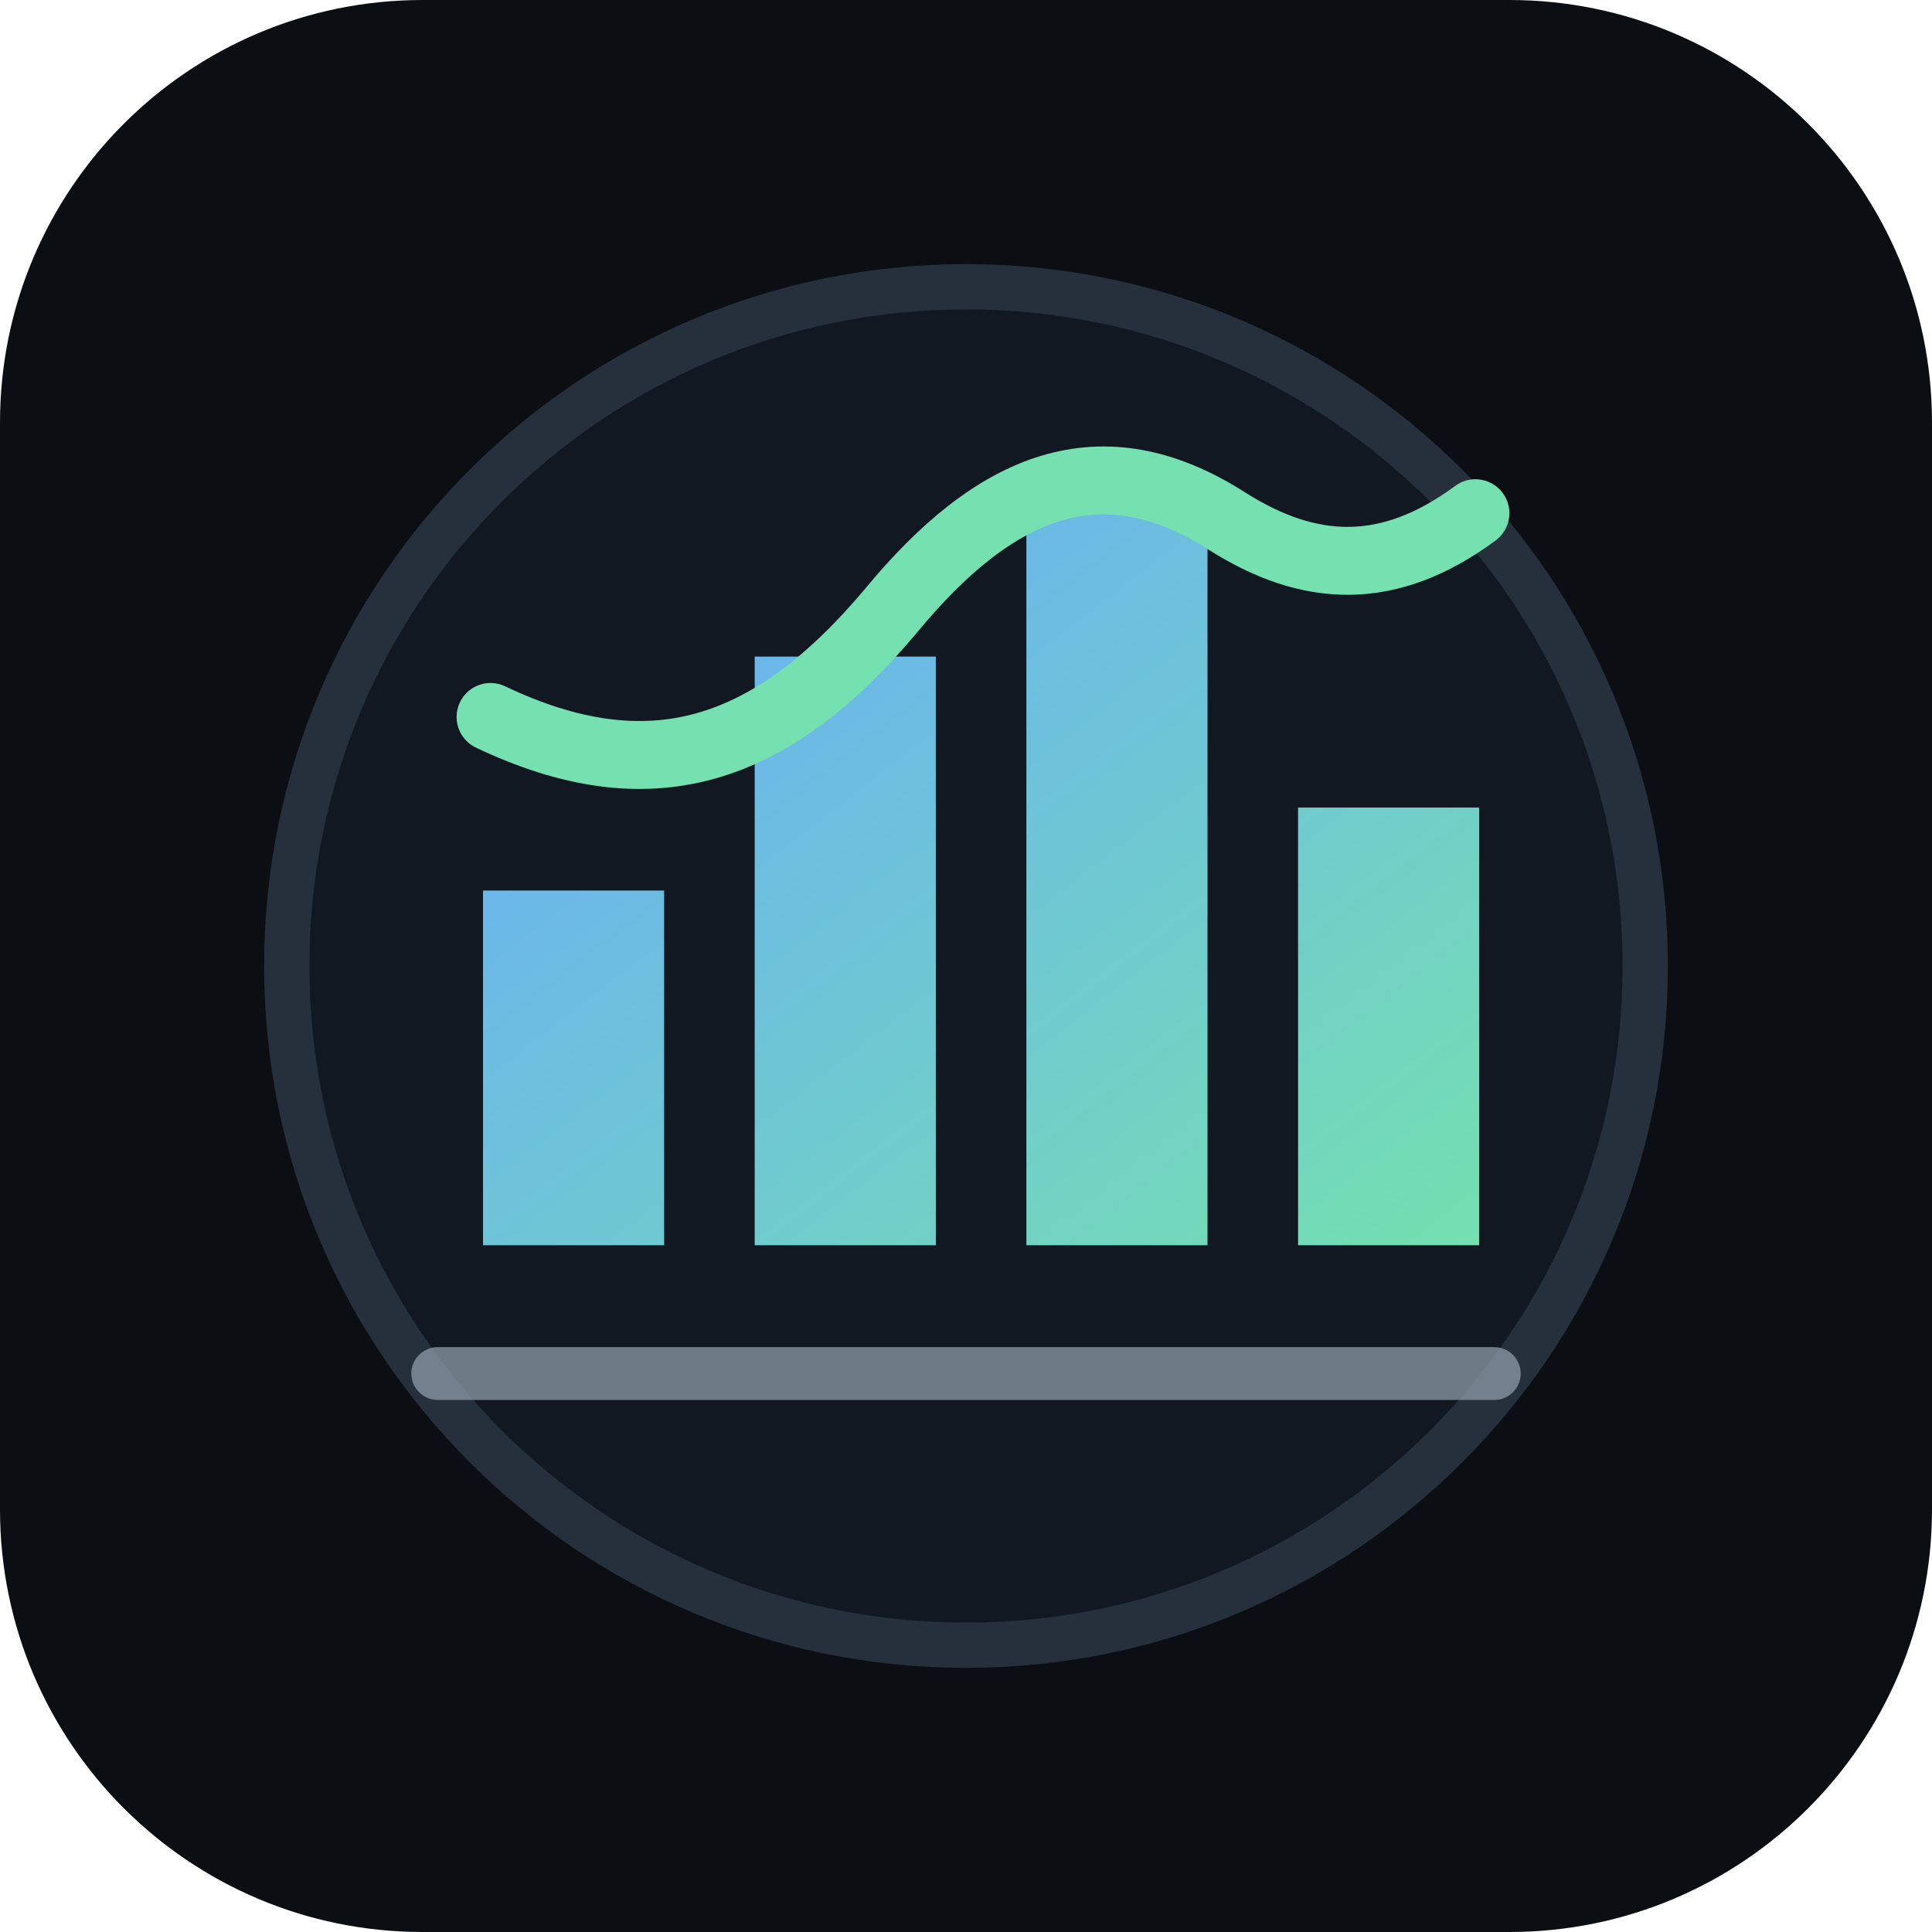
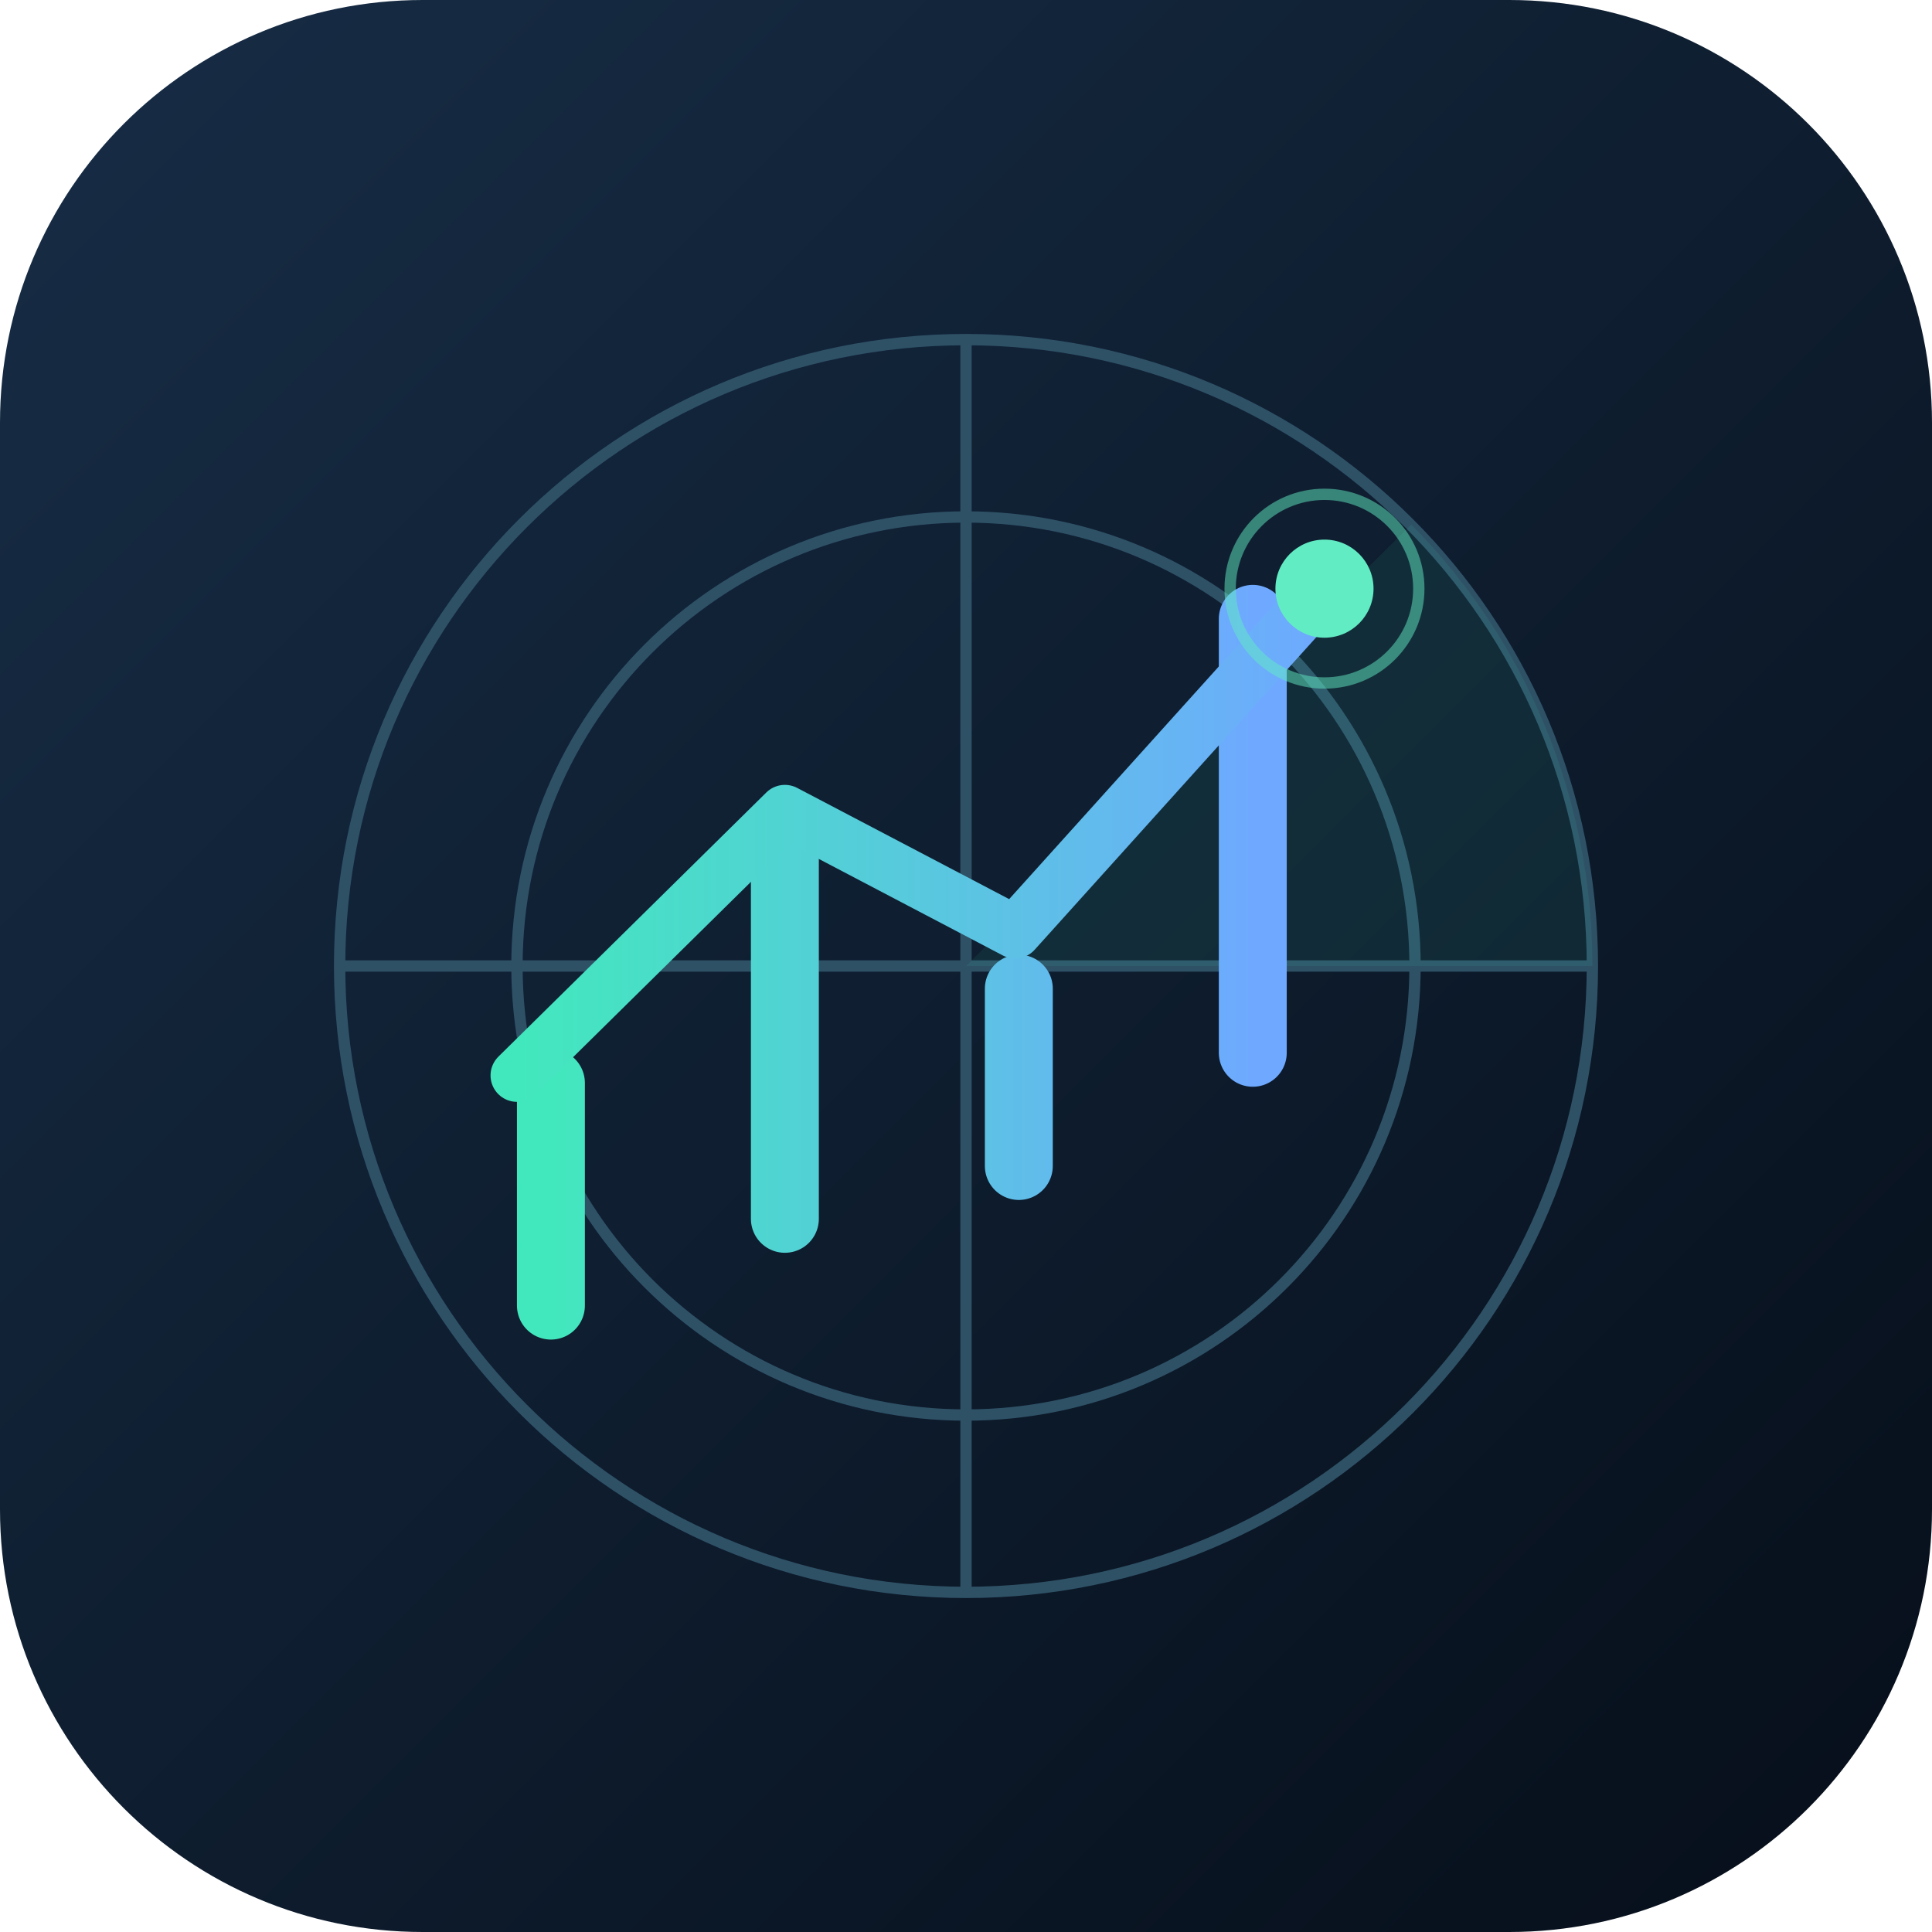
<svg xmlns="http://www.w3.org/2000/svg" viewBox="0 0 512 512">
  <defs>
-     <linearGradient id="g" x1="0" y1="0" x2="1" y2="1">
-       <stop offset="0" stop-color="#67a8ff" />
-       <stop offset="1" stop-color="#75e0b0" />
+     <linearGradient id="bg" x2="1" y2="1">
+       <stop stop-color="#172d46" />
+       <stop offset="1" stop-color="#060e19" />
+     </linearGradient>
+     <linearGradient id="a" x2="1" y2="0">
+       <stop stop-color="#42e8bd" />
+       <stop offset="1" stop-color="#6ea9ff" />
    </linearGradient>
  </defs>
-   <rect width="512" height="512" rx="112" fill="#0b0f14" />
-   <circle cx="256" cy="256" r="180" fill="#111821" stroke="#25303c" stroke-width="12" />
-   <path d="M128 330h48V236h-48zm72 0h48V174h-48zm72 0h48V126h-48zm72 0h48V214h-48z" fill="url(#g)" />
-   <path d="M116 364h280" stroke="#8f9baa" stroke-width="14" stroke-linecap="round" opacity=".75" />
-   <path d="M130 190c42 20 74 10 106-28 28-34 56-45 89-24 22 14 43 15 66-2" fill="none" stroke="#75e0b0" stroke-width="18" stroke-linecap="round" stroke-linejoin="round" />
+   <rect width="512" height="512" rx="112" fill="url(#bg)" />
+   <g fill="none" stroke="#2e5166" stroke-width="3">
+     <circle cx="256" cy="256" r="166" />
+     <circle cx="256" cy="256" r="119" />
+     <path d="M90 256h332M256 90v332" />
+   </g>
+   <path d="M256 256L374 139A166 166 0 0 1 422 256Z" fill="#42e8bd" opacity=".08" />
+   <g stroke="url(#a)" stroke-linecap="round" stroke-width="18">
+     <path d="M146 287v59m62-118v95m62-61v47m62-145v115" />
+   </g>
+   <path d="M137 285l71-70 61 32 82-91" fill="none" stroke="url(#a)" stroke-width="14" stroke-linecap="round" stroke-linejoin="round" />
+   <circle cx="351" cy="156" r="13" fill="#62ecc4" />
+   <circle cx="351" cy="156" r="25" fill="none" stroke="#62ecc4" stroke-width="3" opacity=".5" />
</svg>
